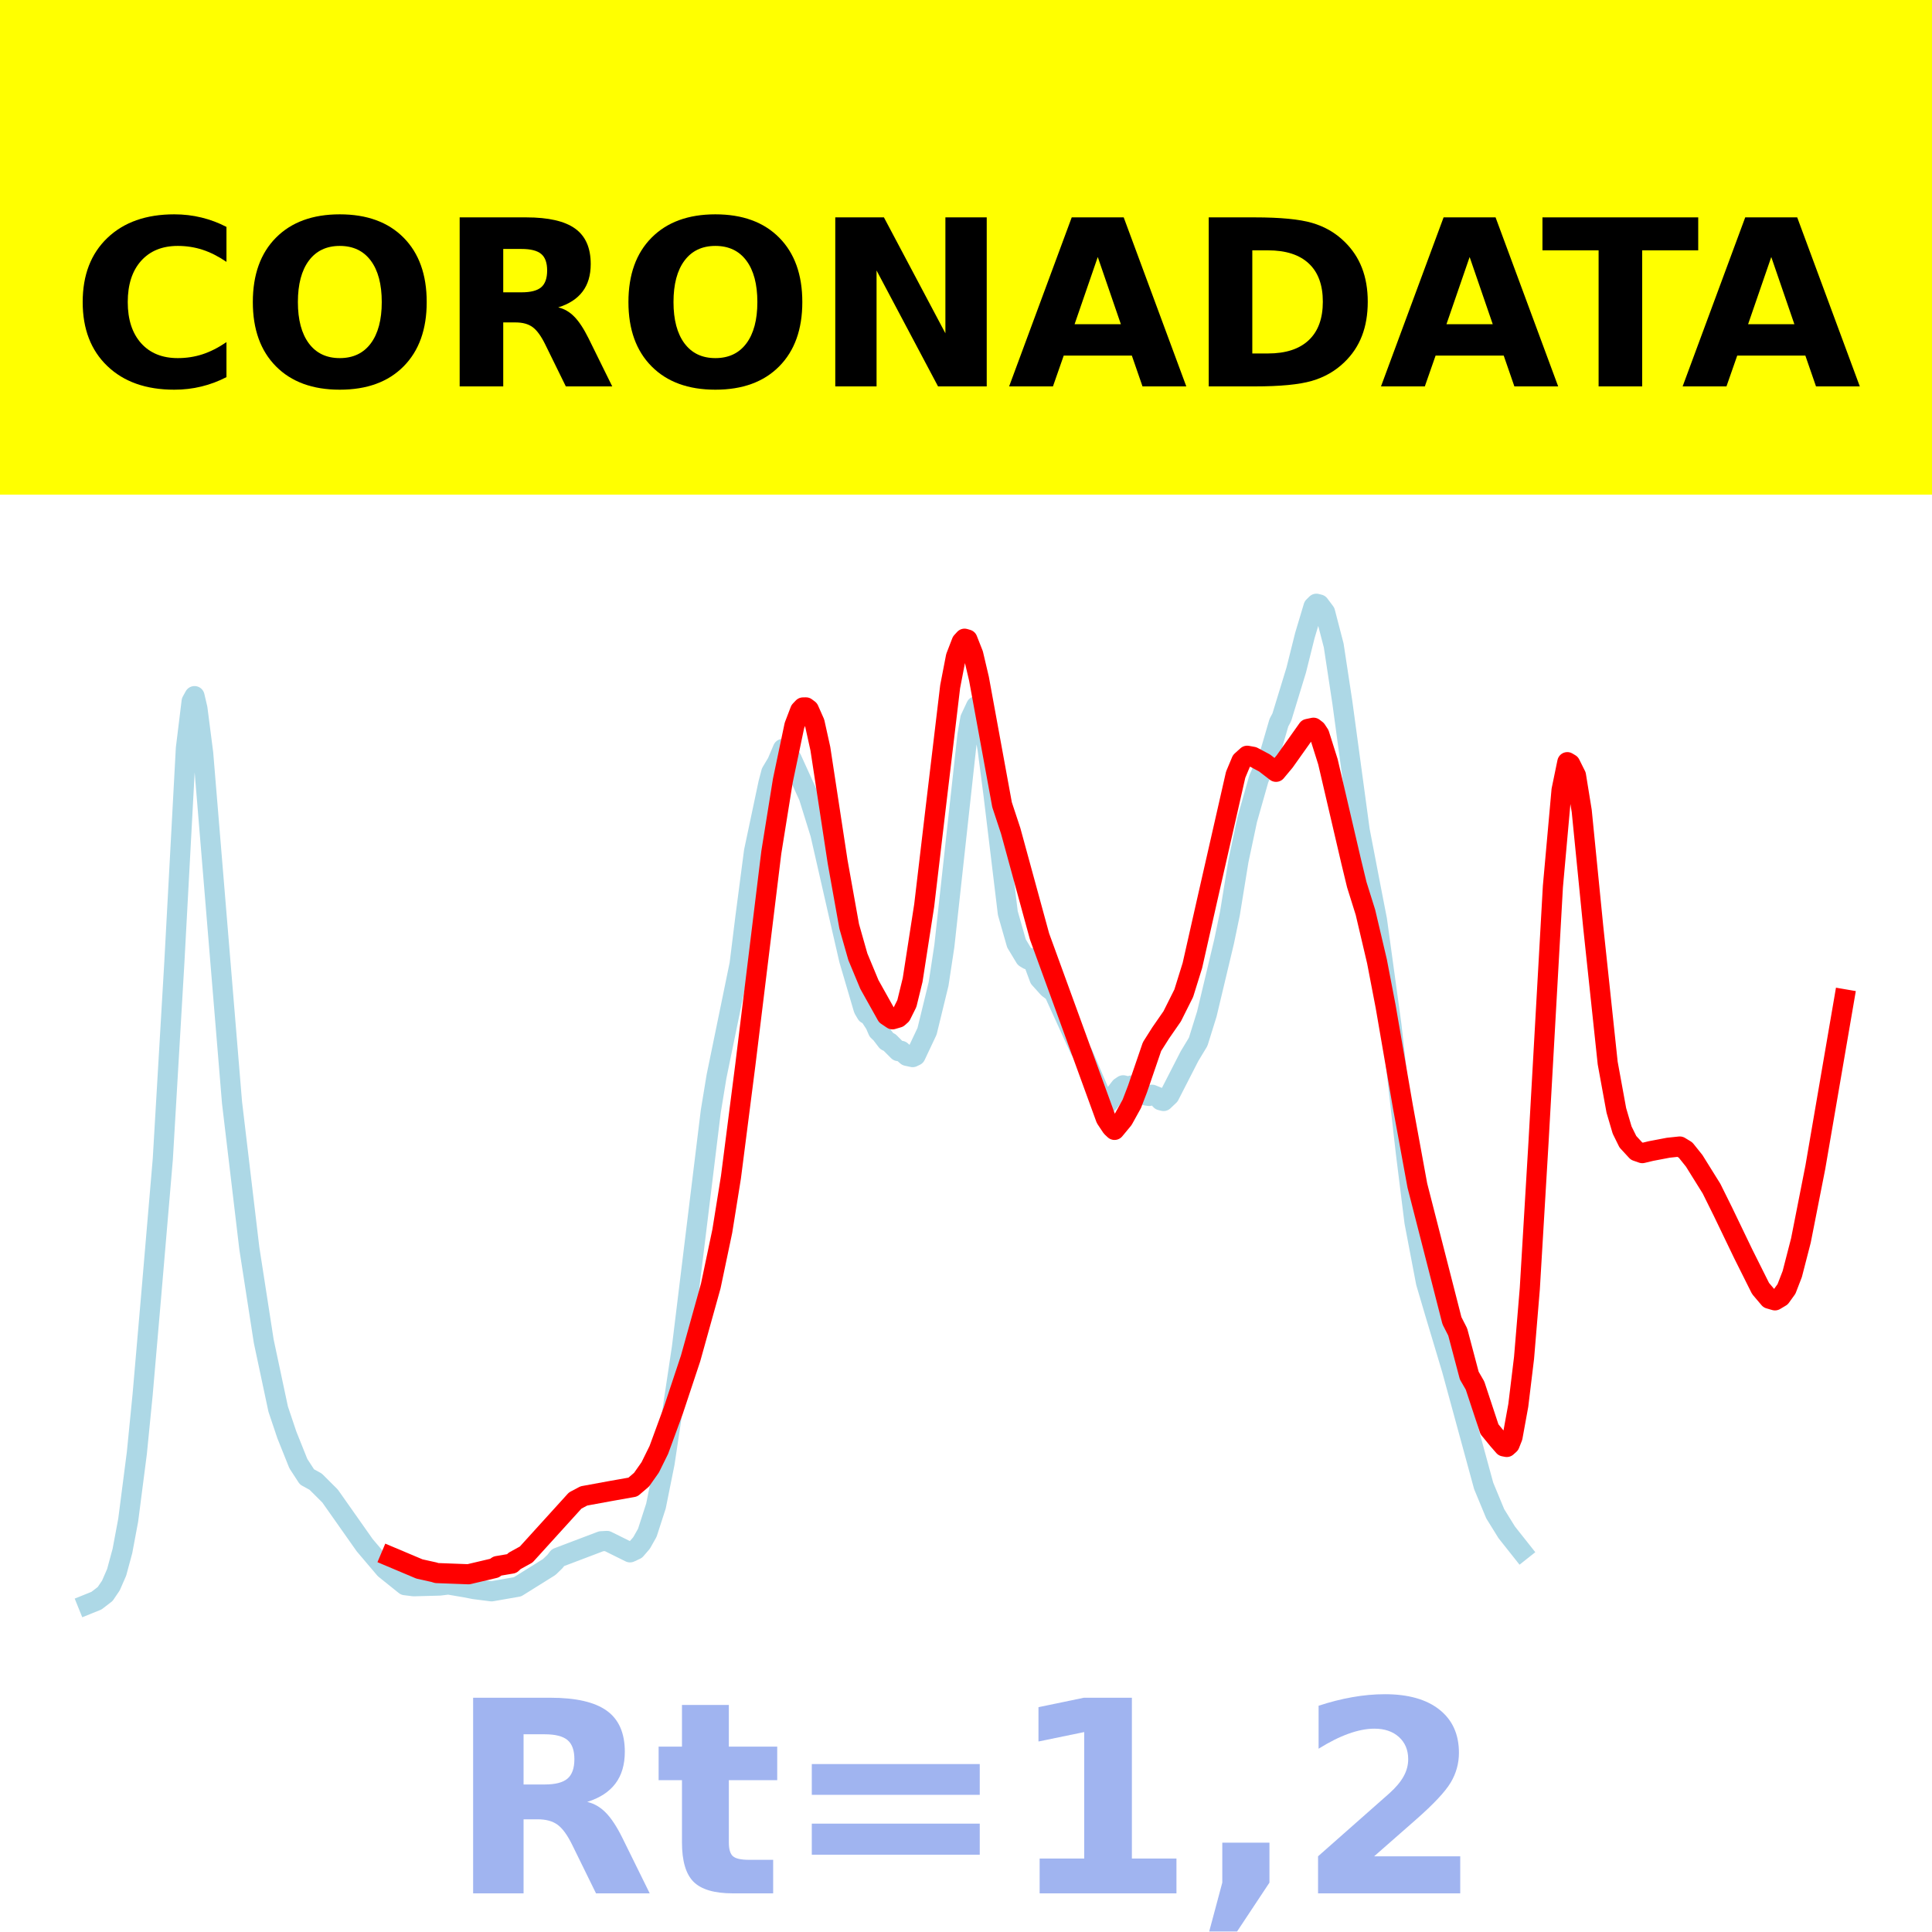
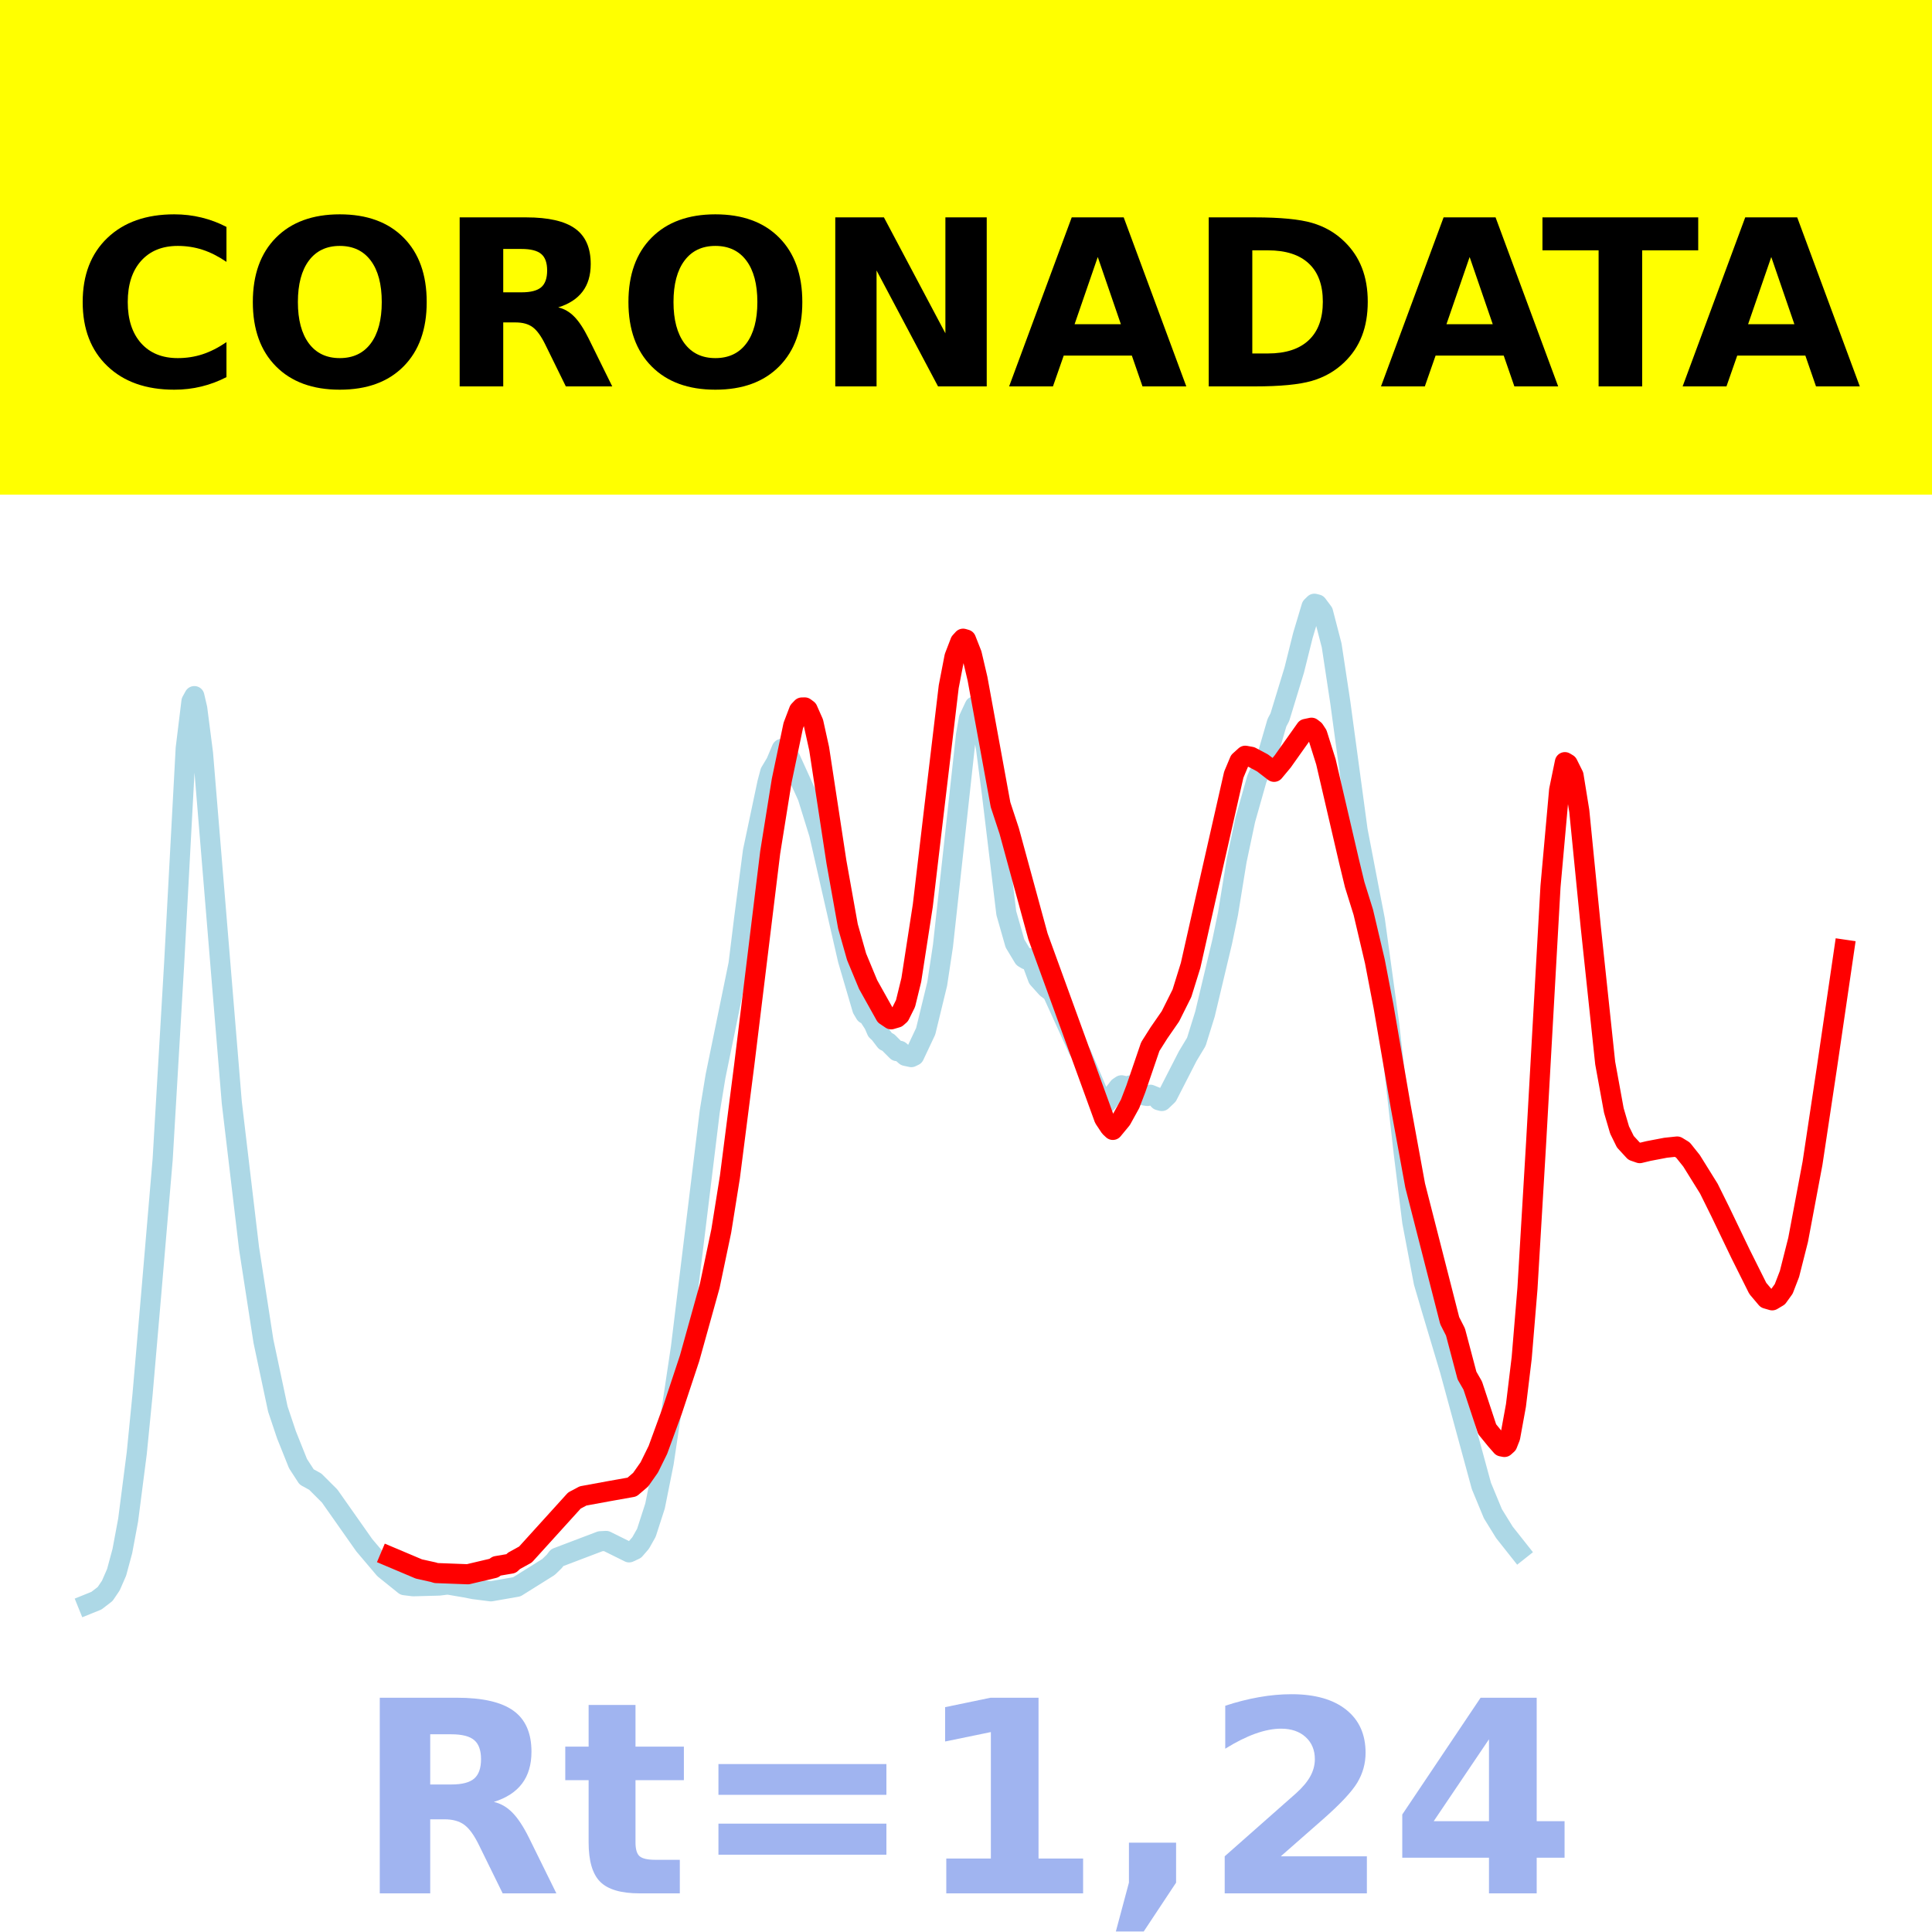
<svg xmlns="http://www.w3.org/2000/svg" xmlns:xlink="http://www.w3.org/1999/xlink" height="144pt" version="1.1" viewBox="0 0 144 144" width="144pt">
  <defs>
    <style type="text/css">*{stroke-linecap:butt;stroke-linejoin:round;}</style>
  </defs>
  <g id="figure_1">
    <g id="patch_1">
      <path d="M 0 144  L 144 144  L 144 0  L 0 0  z " style="fill:#ffffff;" />
    </g>
    <g id="axes_1">
      <g id="patch_2">
        <path d="M 0 144  L 144 144  L 144 0  L 0 0  z " style="fill:#ffffff;" />
      </g>
      <g id="line2d_1">
-         <path clip-path="url(#p2aec5505ae)" d="M 6.545 119.565  L 7.19 119.304  L 7.835 118.81  L 8.265 118.177  L 8.695 117.191  L 9.125 115.6  L 9.555 113.303  L 10.2 108.3  L 10.63 103.954  L 11.275 96.491  L 12.134 86.401  L 12.994 71.75  L 13.854 55.78  L 14.284 52.276  L 14.499 51.885  L 14.714 52.803  L 15.144 56.142  L 17.293 82.173  L 18.583 93.035  L 19.658 99.969  L 20.733 105.023  L 21.378 106.944  L 22.237 109.089  L 22.882 110.081  L 23.527 110.434  L 24.602 111.506  L 27.181 115.168  L 28.686 116.941  L 30.191 118.15  L 30.836 118.23  L 32.77 118.178  L 33.415 118.099  L 34.705 118.318  L 35.35 118.444  L 36.639 118.608  L 38.574 118.271  L 40.939 116.794  L 41.369 116.378  L 41.584 116.099  L 44.808 114.876  L 45.238 114.852  L 46.957 115.703  L 47.387 115.502  L 47.817 115.005  L 48.247 114.243  L 48.892 112.248  L 49.537 109.041  L 50.827 100.429  L 52.976 82.842  L 53.406 80.226  L 55.126 71.855  L 55.556 68.378  L 56.201 63.448  L 57.275 58.367  L 57.49 57.554  L 57.92 56.835  L 58.35 55.819  L 58.565 55.922  L 58.995 56.548  L 60.285 59.385  L 61.145 62.152  L 62.649 68.747  L 63.294 71.549  L 64.369 75.205  L 64.584 75.569  L 64.799 75.672  L 65.229 76.336  L 65.444 76.831  L 65.659 77.034  L 66.089 77.596  L 66.304 77.698  L 66.948 78.342  L 67.163 78.323  L 67.593 78.698  L 68.023 78.791  L 68.238 78.687  L 69.098 76.864  L 69.958 73.334  L 70.388 70.497  L 72.107 54.797  L 72.322 53.561  L 72.752 52.642  L 72.967 52.838  L 73.182 53.383  L 73.612 55.841  L 74.042 59.153  L 75.117 68.057  L 75.762 70.315  L 76.407 71.385  L 76.622 71.514  L 76.837 71.413  L 77.052 71.771  L 77.481 72.927  L 78.126 73.643  L 78.556 73.973  L 80.491 78.221  L 80.706 78.541  L 82.21 82.06  L 82.425 82.203  L 82.64 82.166  L 83.5 81.038  L 83.715 80.892  L 84.145 80.998  L 84.36 80.904  L 84.79 81.097  L 85.435 81.654  L 85.65 81.685  L 85.865 81.595  L 86.295 81.77  L 86.51 82.007  L 86.725 82.062  L 87.155 81.654  L 88.659 78.72  L 89.304 77.652  L 89.949 75.582  L 91.239 70.168  L 91.669 68.099  L 92.313 64.137  L 92.958 61.097  L 93.818 58.066  L 94.678 56.074  L 95.323 53.863  L 95.538 53.459  L 96.613 49.945  L 97.258 47.364  L 97.902 45.213  L 98.117 45  L 98.332 45.054  L 98.762 45.627  L 99.407 48.11  L 100.052 52.359  L 101.342 61.88  L 102.202 66.355  L 102.631 68.561  L 103.706 76.39  L 104.781 85.886  L 105.426 91.083  L 106.286 95.593  L 106.931 97.781  L 108.22 102.082  L 110.585 110.752  L 111.445 112.827  L 112.305 114.214  L 113.379 115.57  L 113.379 115.57  " style="fill:none;stroke:#add8e6;stroke-linecap:square;stroke-width:1.5;" />
+         <path clip-path="url(#p958839e80f)" d="M 6.545 119.565  L 7.189 119.304  L 7.833 118.81  L 8.262 118.177  L 8.692 117.191  L 9.121 115.6  L 9.55 113.303  L 10.194 108.3  L 10.623 103.954  L 11.267 96.491  L 12.125 86.401  L 12.984 71.75  L 13.842 55.78  L 14.271 52.276  L 14.486 51.885  L 14.7 52.803  L 15.13 56.142  L 17.276 82.173  L 18.563 93.035  L 19.636 99.969  L 20.709 105.023  L 21.353 106.944  L 22.212 109.089  L 22.855 110.081  L 23.499 110.434  L 24.572 111.506  L 27.148 115.168  L 28.65 116.941  L 30.152 118.15  L 30.796 118.23  L 32.727 118.178  L 33.371 118.099  L 34.659 118.318  L 35.303 118.444  L 36.59 118.608  L 38.522 118.271  L 40.882 116.794  L 41.311 116.378  L 41.526 116.099  L 44.745 114.876  L 45.174 114.852  L 46.891 115.703  L 47.32 115.502  L 47.75 115.005  L 48.179 114.243  L 48.823 112.248  L 49.466 109.041  L 50.754 100.429  L 52.9 82.842  L 53.329 80.226  L 55.046 71.855  L 55.475 68.378  L 56.119 63.448  L 57.192 58.367  L 57.407 57.554  L 57.836 56.835  L 58.265 55.819  L 58.48 55.922  L 58.909 56.548  L 60.197 59.385  L 61.055 62.152  L 62.557 68.747  L 63.201 71.549  L 64.274 75.205  L 64.489 75.569  L 64.703 75.672  L 65.133 76.336  L 65.347 76.831  L 65.562 77.034  L 65.991 77.596  L 66.206 77.698  L 66.849 78.342  L 67.064 78.323  L 67.493 78.698  L 67.923 78.791  L 68.137 78.687  L 68.996 76.864  L 69.854 73.334  L 70.283 70.497  L 72 54.797  L 72.215 53.561  L 72.644 52.642  L 72.858 52.838  L 73.073 53.383  L 73.502 55.841  L 73.931 59.153  L 75.004 68.057  L 75.648 70.315  L 76.292 71.385  L 76.507 71.514  L 76.721 71.413  L 76.936 71.771  L 77.365 72.927  L 78.009 73.643  L 78.438 73.973  L 80.37 78.221  L 80.584 78.541  L 82.086 82.06  L 82.301 82.203  L 82.516 82.166  L 83.374 81.038  L 83.589 80.892  L 84.018 80.998  L 84.232 80.904  L 84.662 81.097  L 85.306 81.654  L 85.52 81.685  L 85.735 81.595  L 86.164 81.77  L 86.379 82.007  L 86.593 82.062  L 87.022 81.654  L 88.525 78.72  L 89.168 77.652  L 89.812 75.582  L 91.1 70.168  L 91.529 68.099  L 92.173 64.137  L 92.817 61.097  L 93.675 58.066  L 94.534 56.074  L 95.177 53.863  L 95.392 53.459  L 96.465 49.945  L 97.109 47.364  L 97.753 45.213  L 97.967 45  L 98.182 45.054  L 98.611 45.627  L 99.255 48.11  L 99.899 52.359  L 101.186 61.88  L 102.045 66.355  L 102.474 68.561  L 103.547 76.39  L 104.62 85.886  L 105.264 91.083  L 106.122 95.593  L 106.766 97.781  L 108.054 102.082  L 110.414 110.752  L 111.273 112.827  L 112.131 114.214  L 113.204 115.57  L 113.204 115.57  " style="fill:none;stroke:#add8e6;stroke-linecap:square;stroke-width:1.5;" />
      </g>
      <g id="line2d_2">
-         <path clip-path="url(#p2aec5505ae)" d="M 29.116 116.036  L 31.266 116.943  L 32.34 117.181  L 32.555 117.247  L 34.92 117.336  L 36.854 116.88  L 37.069 116.724  L 38.144 116.541  L 38.359 116.338  L 39.219 115.865  L 42.873 111.84  L 43.518 111.498  L 45.453 111.143  L 47.172 110.838  L 47.817 110.287  L 48.462 109.372  L 49.107 108.066  L 50.182 105.133  L 51.472 101.25  L 52.976 95.853  L 53.836 91.759  L 54.481 87.738  L 55.556 79.346  L 57.49 63.527  L 58.35 58.174  L 59.21 54.079  L 59.64 52.954  L 59.855 52.729  L 60.07 52.725  L 60.285 52.886  L 60.715 53.857  L 61.145 55.801  L 62.434 64.244  L 63.294 69.041  L 63.939 71.311  L 64.799 73.379  L 66.089 75.684  L 66.519 75.973  L 66.948 75.848  L 67.163 75.658  L 67.593 74.796  L 68.023 73.038  L 68.883 67.492  L 69.743 60.203  L 70.818 51.181  L 71.248 48.955  L 71.678 47.84  L 71.893 47.605  L 72.107 47.669  L 72.537 48.759  L 72.967 50.586  L 74.687 59.978  L 75.332 61.932  L 77.481 69.797  L 82.425 83.369  L 82.855 84.015  L 83.07 84.216  L 83.715 83.436  L 84.36 82.27  L 84.79 81.148  L 85.865 78.008  L 86.51 76.99  L 87.369 75.75  L 88.229 74.032  L 88.874 71.961  L 89.949 67.2  L 92.099 57.741  L 92.528 56.717  L 92.958 56.329  L 93.388 56.408  L 94.248 56.865  L 95.108 57.526  L 95.753 56.752  L 97.472 54.331  L 97.902 54.241  L 98.117 54.407  L 98.332 54.735  L 98.977 56.78  L 100.697 64.161  L 101.127 65.94  L 101.772 68  L 102.631 71.652  L 103.276 75.01  L 104.566 82.493  L 105.641 88.361  L 108.22 98.436  L 108.65 99.28  L 109.51 102.526  L 109.94 103.272  L 111.015 106.525  L 111.66 107.313  L 112.09 107.806  L 112.305 107.848  L 112.519 107.655  L 112.734 107.112  L 113.164 104.753  L 113.594 101.206  L 114.024 96.03  L 114.669 85.193  L 115.744 66.078  L 116.389 58.892  L 116.819 56.807  L 117.034 56.936  L 117.464 57.799  L 117.893 60.447  L 118.753 69.115  L 119.828 79.235  L 120.473 82.764  L 120.903 84.225  L 121.333 85.098  L 121.978 85.797  L 122.408 85.947  L 123.052 85.792  L 124.342 85.546  L 125.202 85.455  L 125.632 85.717  L 126.277 86.523  L 127.567 88.594  L 128.426 90.327  L 129.931 93.454  L 131.221 96.034  L 131.866 96.796  L 132.296 96.921  L 132.725 96.666  L 133.155 96.07  L 133.585 94.958  L 134.23 92.457  L 135.305 86.998  L 137.455 74.482  L 137.455 74.482  " style="fill:none;stroke:#ff0000;stroke-linecap:square;stroke-width:1.5;" />
+         <path clip-path="url(#p958839e80f)" d="M 29.079 116.036  L 31.225 116.943  L 32.298 117.181  L 32.513 117.247  L 34.873 117.336  L 36.805 116.88  L 37.019 116.724  L 38.092 116.541  L 38.307 116.338  L 39.165 115.865  L 42.814 111.84  L 43.458 111.498  L 45.389 111.143  L 47.106 110.838  L 47.75 110.287  L 48.393 109.372  L 49.037 108.063  L 50.11 105.125  L 51.398 101.238  L 52.9 95.843  L 53.759 91.75  L 54.402 87.731  L 55.475 79.343  L 57.407 63.528  L 58.265 58.177  L 59.124 54.084  L 59.553 52.958  L 59.768 52.733  L 59.982 52.728  L 60.197 52.888  L 60.626 53.859  L 61.055 55.802  L 62.343 64.244  L 63.201 69.041  L 63.845 71.311  L 64.703 73.379  L 65.991 75.684  L 66.42 75.973  L 66.849 75.848  L 67.064 75.658  L 67.493 74.796  L 67.923 73.038  L 68.781 67.492  L 69.639 60.203  L 70.712 51.181  L 71.142 48.955  L 71.571 47.84  L 71.785 47.605  L 72 47.669  L 72.429 48.759  L 72.858 50.586  L 74.575 59.978  L 75.219 61.932  L 77.365 69.797  L 82.301 83.369  L 82.73 84.015  L 82.945 84.216  L 83.589 83.436  L 84.232 82.27  L 84.662 81.148  L 85.735 78.008  L 86.379 76.99  L 87.237 75.75  L 88.095 74.032  L 88.739 71.961  L 89.812 67.2  L 91.958 57.741  L 92.387 56.717  L 92.817 56.329  L 93.246 56.408  L 94.104 56.865  L 94.963 57.526  L 95.607 56.752  L 97.323 54.331  L 97.753 54.241  L 97.967 54.407  L 98.182 54.735  L 98.826 56.78  L 100.542 64.161  L 100.972 65.94  L 101.615 68  L 102.474 71.652  L 103.118 75.01  L 104.405 82.493  L 105.478 88.361  L 108.054 98.436  L 108.483 99.28  L 109.341 102.526  L 109.77 103.272  L 110.844 106.525  L 111.487 107.313  L 111.917 107.806  L 112.131 107.848  L 112.346 107.655  L 112.56 107.112  L 112.99 104.753  L 113.419 101.206  L 113.848 96.03  L 114.492 85.193  L 115.565 66.078  L 116.209 58.892  L 116.638 56.807  L 116.852 56.936  L 117.282 57.799  L 117.711 60.447  L 118.569 69.115  L 119.642 79.235  L 120.286 82.764  L 120.715 84.225  L 121.145 85.098  L 121.788 85.797  L 122.218 85.947  L 122.861 85.792  L 124.149 85.546  L 125.007 85.455  L 125.437 85.717  L 126.08 86.523  L 127.368 88.594  L 128.227 90.327  L 129.729 93.454  L 131.016 96.031  L 131.66 96.793  L 132.089 96.918  L 132.519 96.662  L 132.948 96.066  L 133.377 94.954  L 134.021 92.412  L 135.094 86.702  L 136.167 79.578  L 137.455 70.785  L 137.455 70.785  " style="fill:none;stroke:#ff0000;stroke-linecap:square;stroke-width:1.5;" />
      </g>
      <g id="patch_3">
        <path d="M 0 144  L 0 0  " style="fill:none;stroke:#ffffff;stroke-linecap:square;stroke-linejoin:miter;stroke-width:0.8;" />
      </g>
      <g id="patch_4">
        <path d="M 144 144  L 144 0  " style="fill:none;stroke:#ffffff;stroke-linecap:square;stroke-linejoin:miter;stroke-width:0.8;" />
      </g>
      <g id="patch_5">
        <path d="M 0 144  L 144 144  " style="fill:none;stroke:#ffffff;stroke-linecap:square;stroke-linejoin:miter;stroke-width:0.8;" />
      </g>
      <g id="patch_6">
        <path d="M 0 0  L 144 0  " style="fill:none;stroke:#ffffff;stroke-linecap:square;stroke-linejoin:miter;stroke-width:0.8;" />
      </g>
    </g>
    <g id="text_1">
      <g id="patch_7">
        <path d="M -64.848 36.368  L 208.848 36.368  L 208.848 -7.654  L -64.848 -7.654  z " style="fill:#ffff00;stroke:#ffff00;stroke-linejoin:miter;" />
      </g>
      <g transform="translate(72 9.45018)scale(0.1728 -0.1728)" />
      <g transform="translate(-60.87375 28.8)scale(0.1728 -0.1728)">
        <defs>
          <path id="DejaVuSans-Bold-32" />
          <path d="M 67 4  Q 61.812 1.312 56.203 -0.047  Q 50.594 -1.422 44.484 -1.422  Q 26.266 -1.422 15.625 8.766  Q 4.984 18.953 4.984 36.375  Q 4.984 53.859 15.625 64.031  Q 26.266 74.219 44.484 74.219  Q 50.594 74.219 56.203 72.844  Q 61.812 71.484 67 68.797  L 67 53.719  Q 61.766 57.281 56.688 58.938  Q 51.609 60.594 46 60.594  Q 35.938 60.594 30.172 54.141  Q 24.422 47.703 24.422 36.375  Q 24.422 25.094 30.172 18.641  Q 35.938 12.203 46 12.203  Q 51.609 12.203 56.688 13.859  Q 61.766 15.531 67 19.094  z " id="DejaVuSans-Bold-67" />
          <path d="M 42.484 60.594  Q 33.891 60.594 29.156 54.25  Q 24.422 47.906 24.422 36.375  Q 24.422 24.906 29.156 18.547  Q 33.891 12.203 42.484 12.203  Q 51.125 12.203 55.859 18.547  Q 60.594 24.906 60.594 36.375  Q 60.594 47.906 55.859 54.25  Q 51.125 60.594 42.484 60.594  z M 42.484 74.219  Q 60.062 74.219 70.016 64.156  Q 79.984 54.109 79.984 36.375  Q 79.984 18.703 70.016 8.641  Q 60.062 -1.422 42.484 -1.422  Q 24.953 -1.422 14.969 8.641  Q 4.984 18.703 4.984 36.375  Q 4.984 54.109 14.969 64.156  Q 24.953 74.219 42.484 74.219  z " id="DejaVuSans-Bold-79" />
          <path d="M 35.891 40.578  Q 41.797 40.578 44.359 42.766  Q 46.922 44.969 46.922 50  Q 46.922 54.984 44.359 57.125  Q 41.797 59.281 35.891 59.281  L 27.984 59.281  L 27.984 40.578  z M 27.984 27.594  L 27.984 0  L 9.188 0  L 9.188 72.906  L 37.891 72.906  Q 52.297 72.906 59 68.062  Q 65.719 63.234 65.719 52.781  Q 65.719 45.562 62.219 40.922  Q 58.734 36.281 51.703 34.078  Q 55.562 33.203 58.609 30.094  Q 61.672 27 64.797 20.703  L 75 0  L 54.984 0  L 46.094 18.109  Q 43.406 23.578 40.641 25.578  Q 37.891 27.594 33.297 27.594  z " id="DejaVuSans-Bold-82" />
          <path d="M 9.188 72.906  L 30.172 72.906  L 56.688 22.906  L 56.688 72.906  L 74.516 72.906  L 74.516 0  L 53.516 0  L 27 50  L 27 0  L 9.188 0  z " id="DejaVuSans-Bold-78" />
          <path d="M 53.422 13.281  L 24.031 13.281  L 19.391 0  L 0.484 0  L 27.484 72.906  L 49.906 72.906  L 76.906 0  L 58.016 0  z M 28.719 26.812  L 48.688 26.812  L 38.719 55.812  z " id="DejaVuSans-Bold-65" />
          <path d="M 27.984 58.688  L 27.984 14.203  L 34.719 14.203  Q 46.234 14.203 52.312 19.922  Q 58.406 25.641 58.406 36.531  Q 58.406 47.359 52.344 53.016  Q 46.297 58.688 34.719 58.688  z M 9.188 72.906  L 29 72.906  Q 45.609 72.906 53.734 70.531  Q 61.859 68.172 67.672 62.5  Q 72.797 57.562 75.281 51.109  Q 77.781 44.672 77.781 36.531  Q 77.781 28.266 75.281 21.797  Q 72.797 15.328 67.672 10.406  Q 61.812 4.734 53.609 2.359  Q 45.406 0 29 0  L 9.188 0  z " id="DejaVuSans-Bold-68" />
          <path d="M 0.484 72.906  L 67.672 72.906  L 67.672 58.688  L 43.5 58.688  L 43.5 0  L 24.703 0  L 24.703 58.688  L 0.484 58.688  z " id="DejaVuSans-Bold-84" />
        </defs>
        <use xlink:href="#DejaVuSans-Bold-32" />
        <use x="34.814" xlink:href="#DejaVuSans-Bold-32" />
        <use x="69.629" xlink:href="#DejaVuSans-Bold-32" />
        <use x="104.443" xlink:href="#DejaVuSans-Bold-32" />
        <use x="139.258" xlink:href="#DejaVuSans-Bold-32" />
        <use x="174.072" xlink:href="#DejaVuSans-Bold-32" />
        <use x="208.887" xlink:href="#DejaVuSans-Bold-32" />
        <use x="243.701" xlink:href="#DejaVuSans-Bold-32" />
        <use x="278.516" xlink:href="#DejaVuSans-Bold-32" />
        <use x="313.33" xlink:href="#DejaVuSans-Bold-32" />
        <use x="348.145" xlink:href="#DejaVuSans-Bold-32" />
        <use x="382.959" xlink:href="#DejaVuSans-Bold-67" />
        <use x="456.348" xlink:href="#DejaVuSans-Bold-79" />
        <use x="541.357" xlink:href="#DejaVuSans-Bold-82" />
        <use x="618.359" xlink:href="#DejaVuSans-Bold-79" />
        <use x="703.369" xlink:href="#DejaVuSans-Bold-78" />
        <use x="787.061" xlink:href="#DejaVuSans-Bold-65" />
        <use x="864.453" xlink:href="#DejaVuSans-Bold-68" />
        <use x="947.461" xlink:href="#DejaVuSans-Bold-65" />
        <use x="1017.104" xlink:href="#DejaVuSans-Bold-84" />
        <use x="1077.566" xlink:href="#DejaVuSans-Bold-65" />
        <use x="1154.959" xlink:href="#DejaVuSans-Bold-32" />
        <use x="1189.773" xlink:href="#DejaVuSans-Bold-32" />
        <use x="1224.588" xlink:href="#DejaVuSans-Bold-32" />
        <use x="1259.402" xlink:href="#DejaVuSans-Bold-32" />
        <use x="1294.217" xlink:href="#DejaVuSans-Bold-32" />
        <use x="1329.031" xlink:href="#DejaVuSans-Bold-32" />
        <use x="1363.846" xlink:href="#DejaVuSans-Bold-32" />
        <use x="1398.66" xlink:href="#DejaVuSans-Bold-32" />
        <use x="1433.475" xlink:href="#DejaVuSans-Bold-32" />
        <use x="1468.289" xlink:href="#DejaVuSans-Bold-32" />
        <use x="1503.104" xlink:href="#DejaVuSans-Bold-32" />
      </g>
    </g>
    <g id="text_2">
-       <g style="fill:#4169e1;opacity:0.5;" transform="translate(33.42656 141.12)scale(0.2 -0.2)">
+       <g style="fill:#4169e1;opacity:0.5;" transform="translate(26.46875 141.12)scale(0.2 -0.2)">
        <defs>
          <path d="M 27.484 70.219  L 27.484 54.688  L 45.516 54.688  L 45.516 42.188  L 27.484 42.188  L 27.484 19  Q 27.484 15.188 29 13.844  Q 30.516 12.5 35.016 12.5  L 44 12.5  L 44 0  L 29 0  Q 18.656 0 14.328 4.312  Q 10.016 8.641 10.016 19  L 10.016 42.188  L 1.312 42.188  L 1.312 54.688  L 10.016 54.688  L 10.016 70.219  z " id="DejaVuSans-Bold-116" />
          <path d="M 10.594 48.188  L 73.188 48.188  L 73.188 36.719  L 10.594 36.719  z M 10.594 25.984  L 73.188 25.984  L 73.188 14.406  L 10.594 14.406  z " id="DejaVuSans-Bold-61" />
          <path d="M 11.719 12.984  L 28.328 12.984  L 28.328 60.109  L 11.281 56.594  L 11.281 69.391  L 28.219 72.906  L 46.094 72.906  L 46.094 12.984  L 62.703 12.984  L 62.703 0  L 11.719 0  z " id="DejaVuSans-Bold-49" />
          <path d="M 10.203 18.891  L 27.781 18.891  L 27.781 4  L 15.719 -14.203  L 5.328 -14.203  L 10.203 4  z " id="DejaVuSans-Bold-44" />
          <path d="M 28.812 13.812  L 60.891 13.812  L 60.891 0  L 7.906 0  L 7.906 13.812  L 34.516 37.312  Q 38.094 40.531 39.797 43.609  Q 41.5 46.688 41.5 50  Q 41.5 55.125 38.062 58.25  Q 34.625 61.375 28.906 61.375  Q 24.516 61.375 19.281 59.5  Q 14.062 57.625 8.109 53.906  L 8.109 69.922  Q 14.453 72.016 20.656 73.109  Q 26.859 74.219 32.812 74.219  Q 45.906 74.219 53.156 68.453  Q 60.406 62.703 60.406 52.391  Q 60.406 46.438 57.328 41.281  Q 54.25 36.141 44.391 27.484  z " id="DejaVuSans-Bold-50" />
+           <path d="M 36.812 57.422  L 16.219 26.906  L 36.812 26.906  z M 33.688 72.906  L 54.594 72.906  L 54.594 26.906  L 64.984 26.906  L 64.984 13.281  L 54.594 13.281  L 54.594 0  L 36.812 0  L 36.812 13.281  L 4.5 13.281  L 4.5 29.391  z " id="DejaVuSans-Bold-52" />
        </defs>
        <use xlink:href="#DejaVuSans-Bold-82" />
        <use x="77.002" xlink:href="#DejaVuSans-Bold-116" />
        <use x="124.805" xlink:href="#DejaVuSans-Bold-61" />
        <use x="208.594" xlink:href="#DejaVuSans-Bold-49" />
        <use x="278.174" xlink:href="#DejaVuSans-Bold-44" />
        <use x="316.162" xlink:href="#DejaVuSans-Bold-50" />
+         <use x="385.742" xlink:href="#DejaVuSans-Bold-52" />
      </g>
    </g>
  </g>
  <defs>
-     <clipPath id="p2aec5505ae">
+     <clipPath id="p958839e80f">
      <rect height="144" width="144" x="0" y="0" />
    </clipPath>
  </defs>
</svg>
